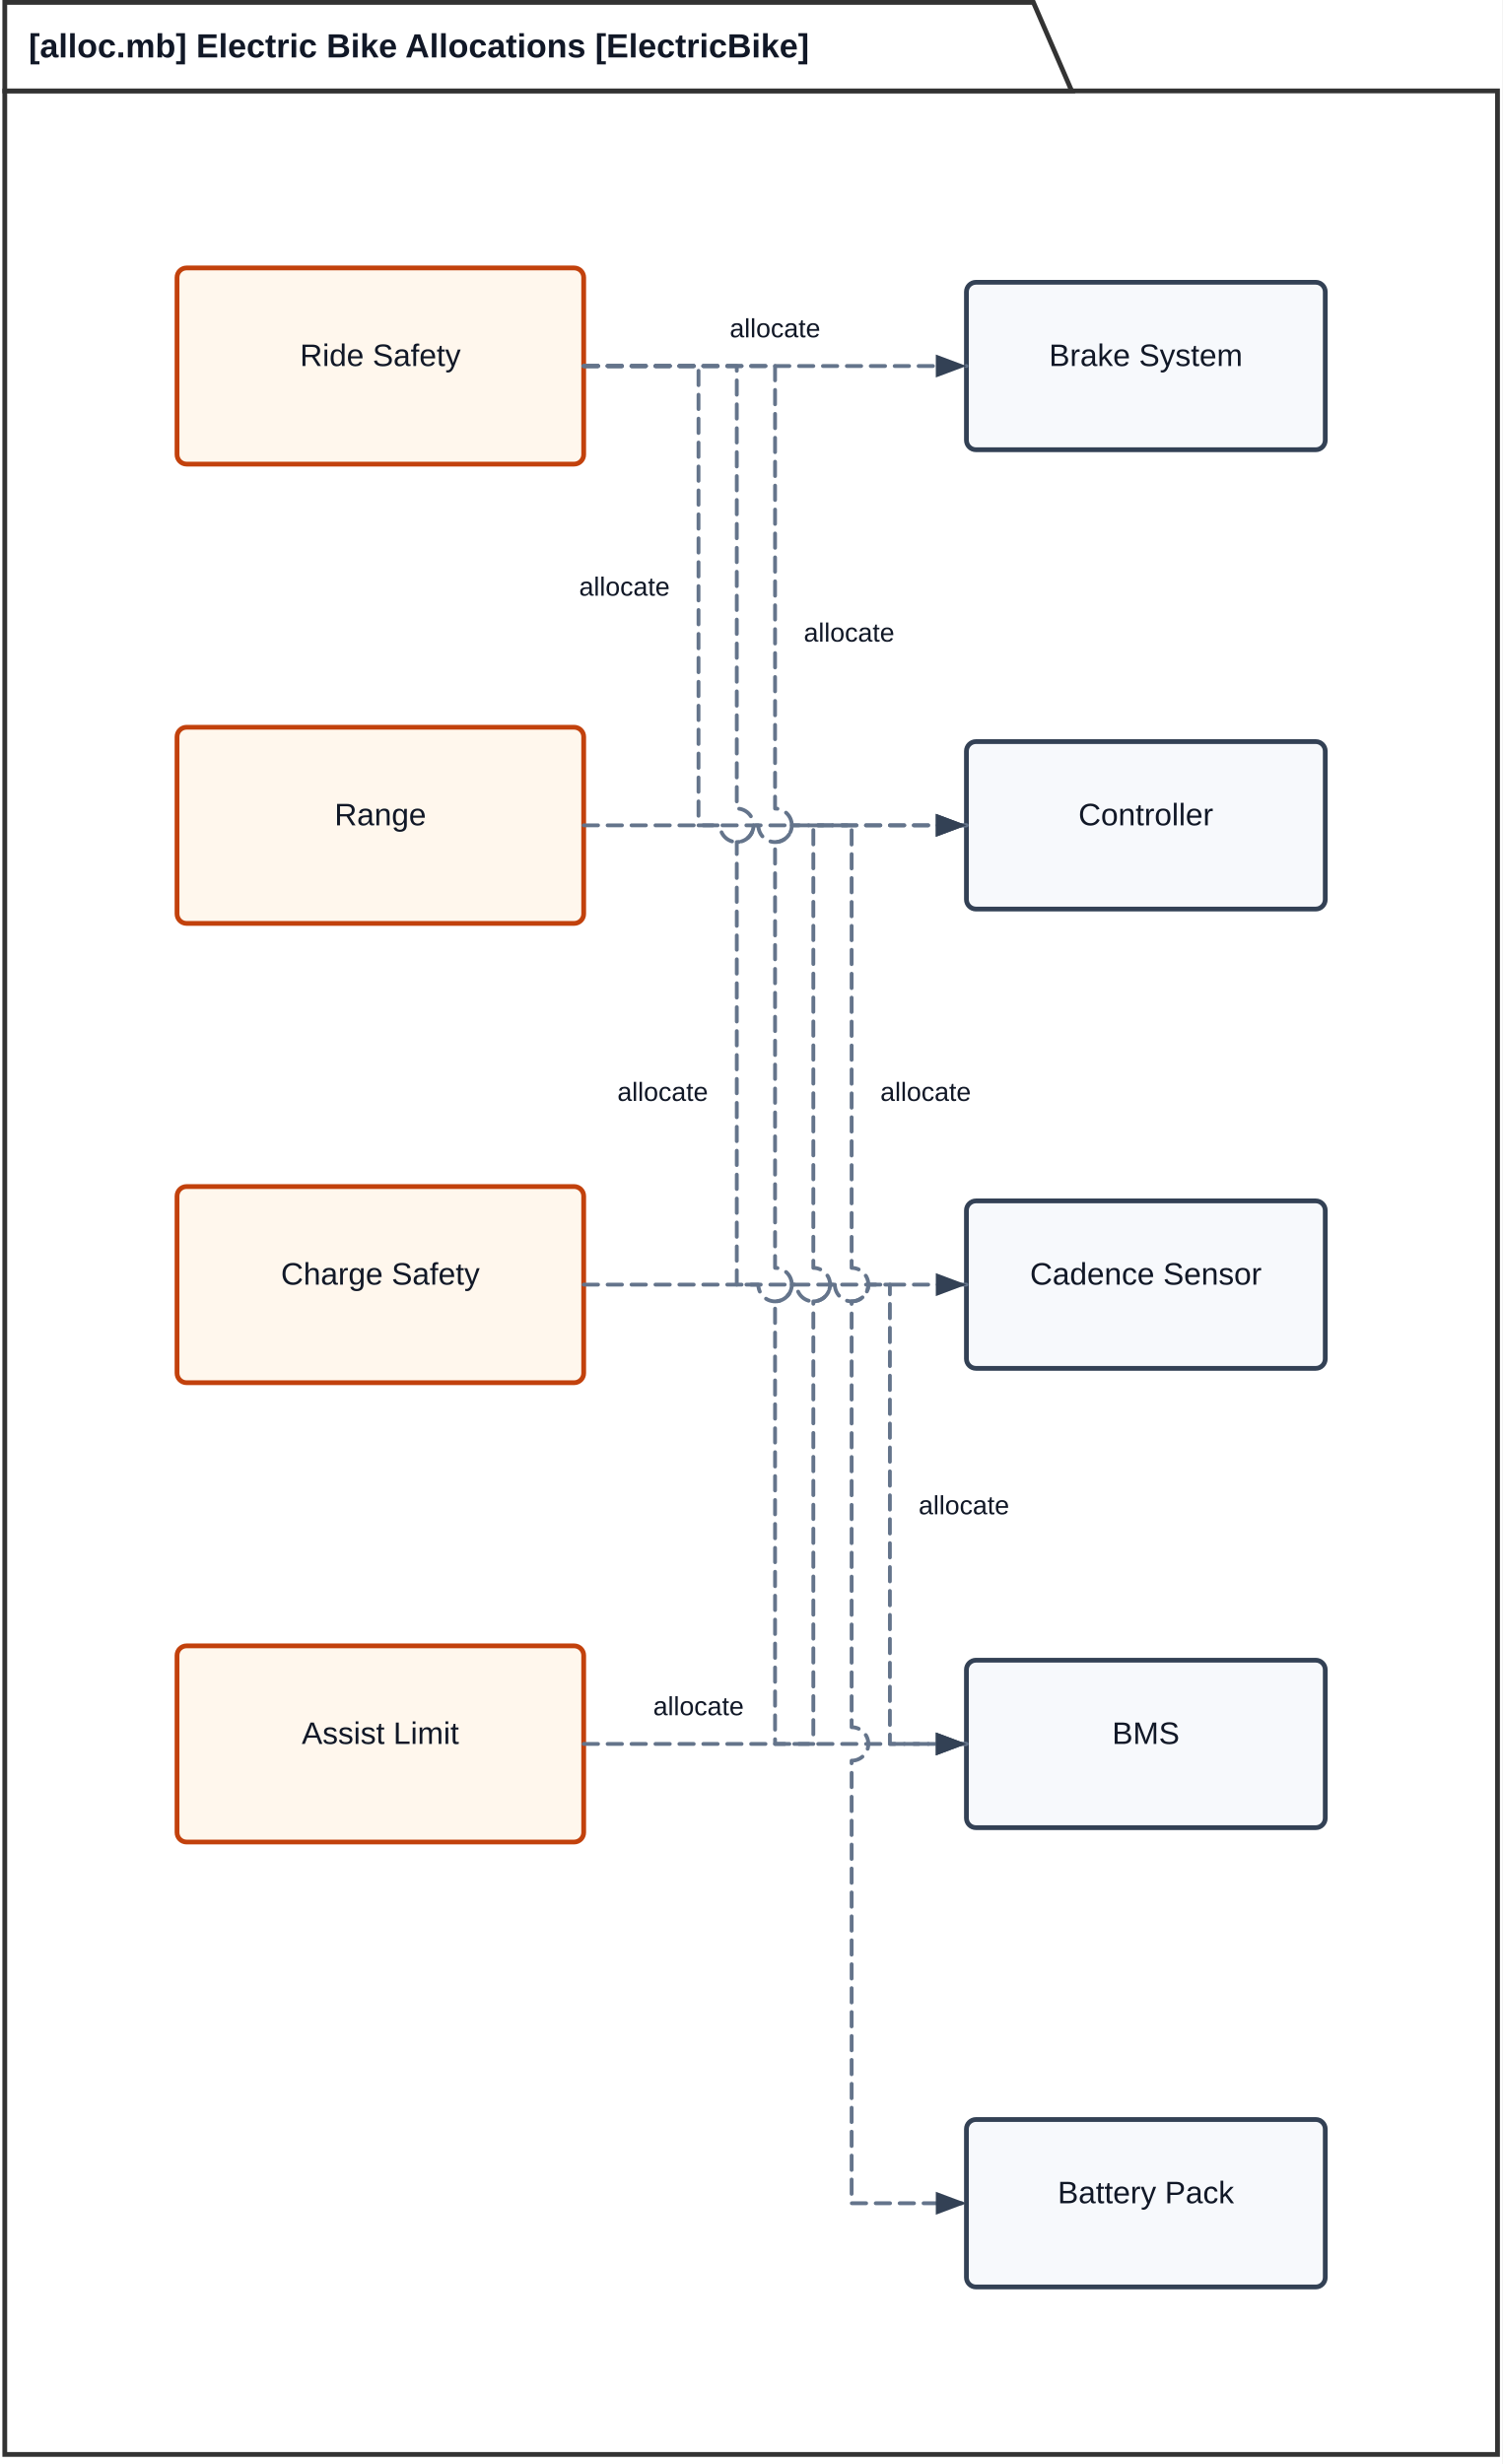
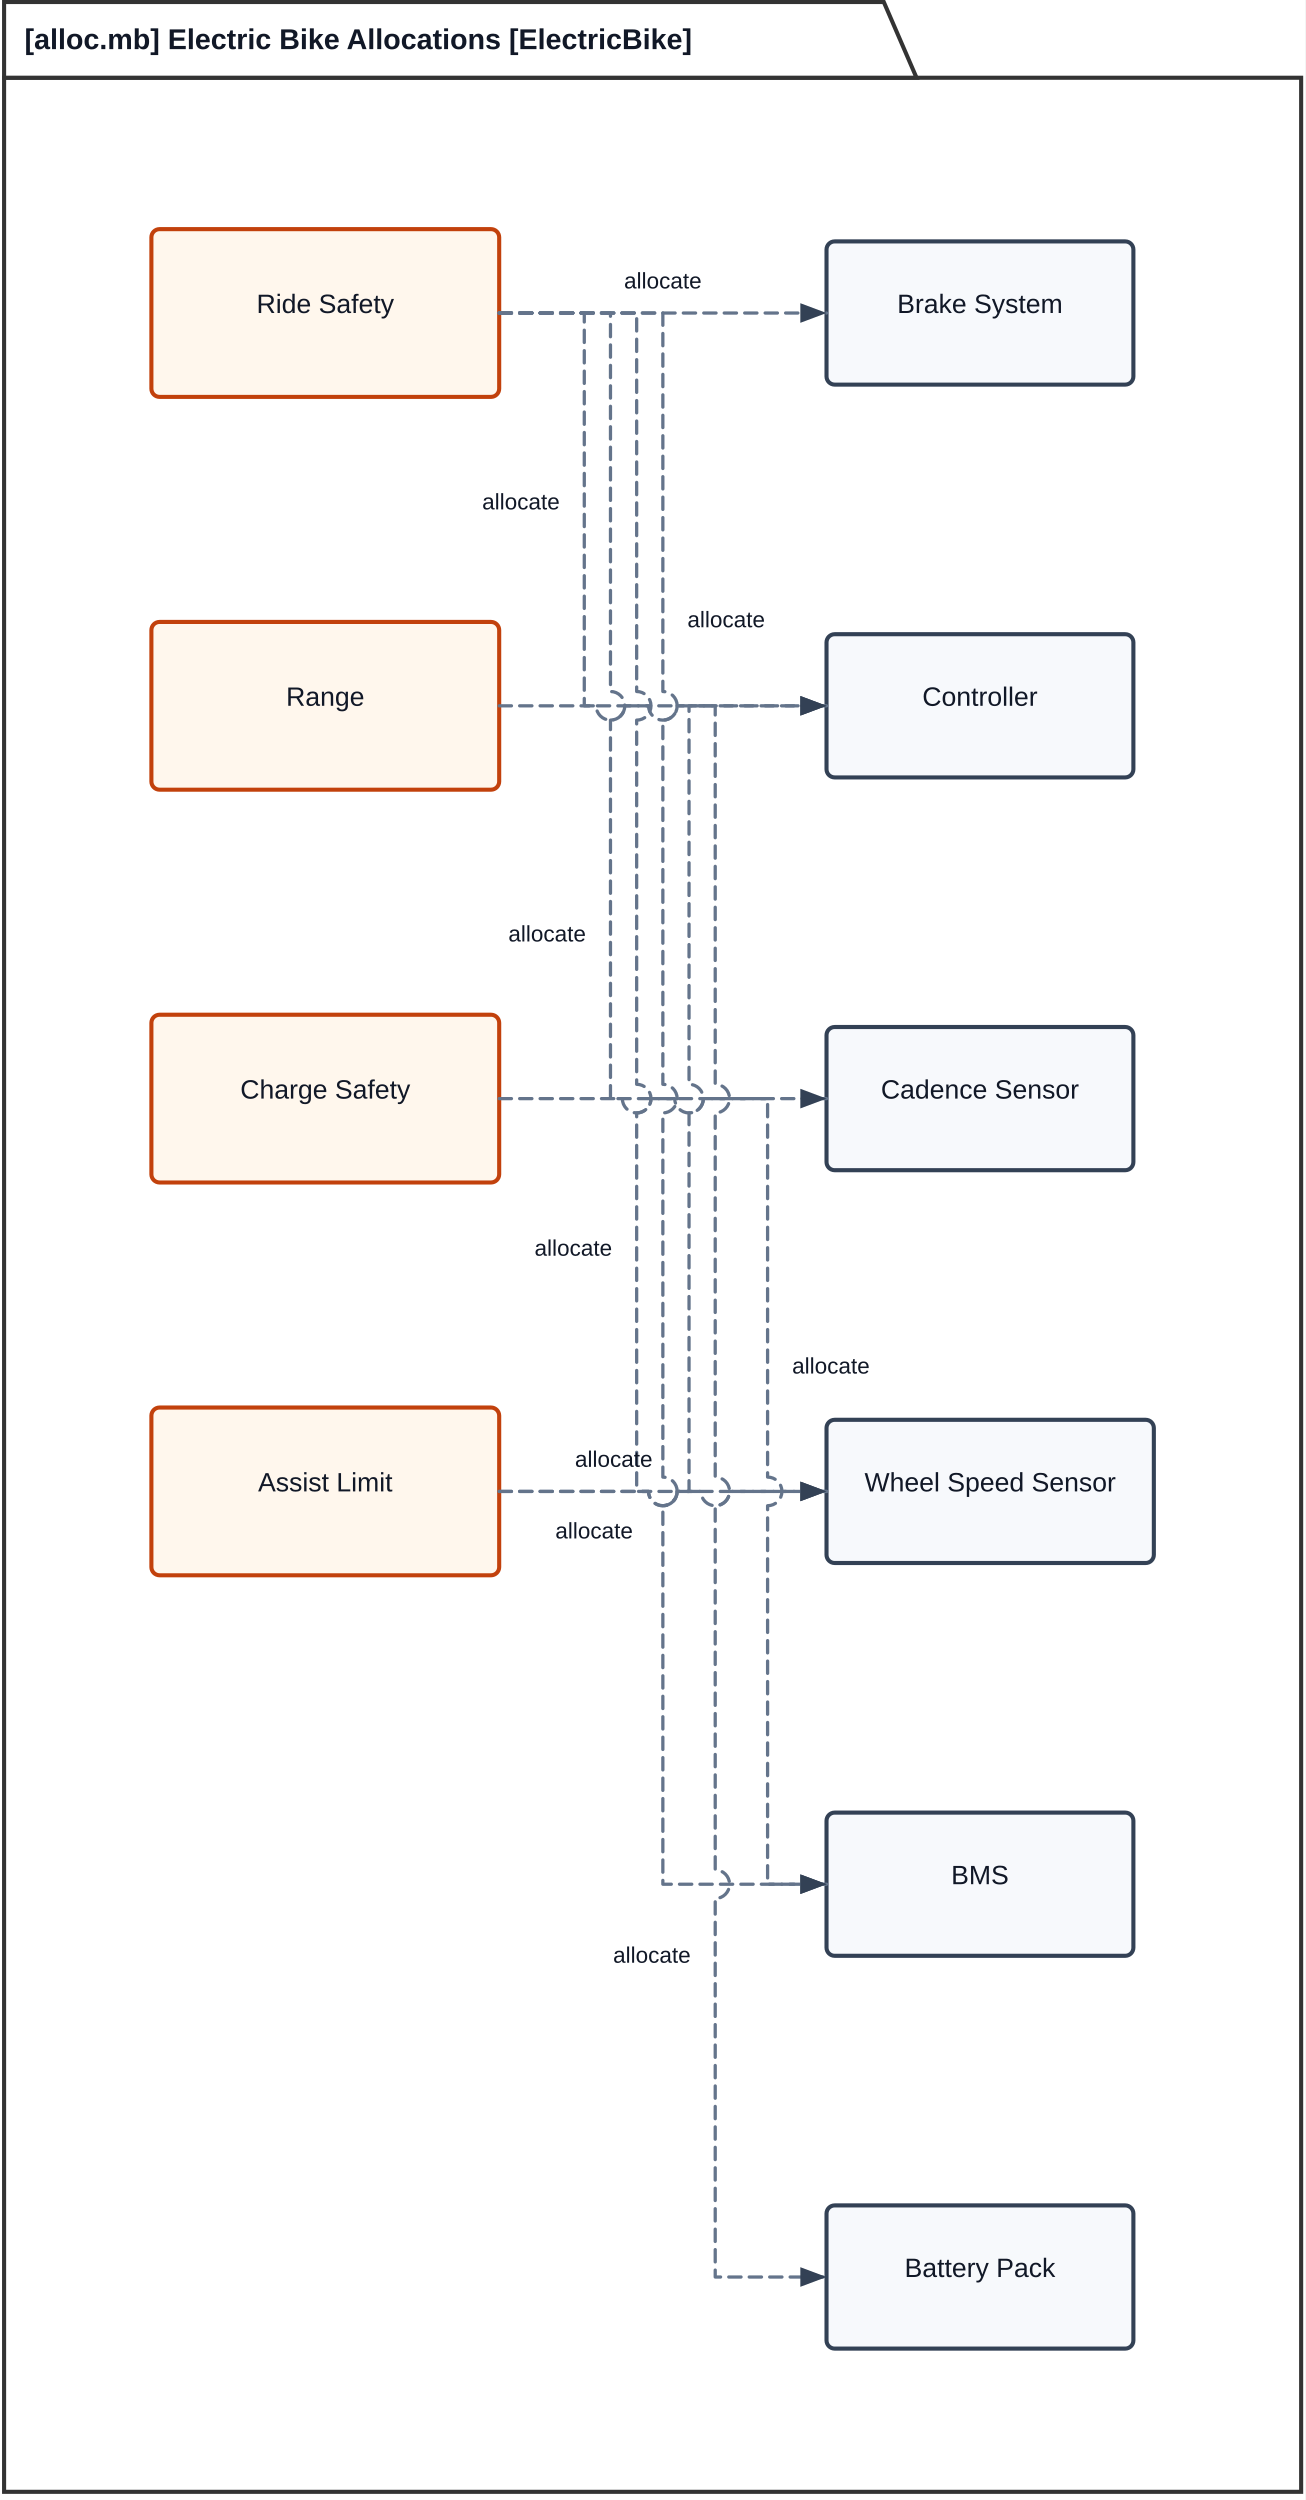
- <svg xmlns="http://www.w3.org/2000/svg" width="628" height="1030" viewBox="0 0 628 1030">
+ <svg xmlns="http://www.w3.org/2000/svg" width="638" height="1222" viewBox="0 0 638 1222">
  <defs>
    <style>text{font-family:Arial,Helvetica,sans-serif;fill:#111827}.label{font-size:13px}.small{font-size:11px}.header{font-size:14px;font-weight:600}</style>
    <marker id="arrow" markerWidth="8" markerHeight="6" refX="8" refY="3" orient="auto">
      <polygon points="0 0,8 3,0 6" fill="#1D4ED8" />
    </marker>
    <marker id="arrow-dark" markerWidth="8" markerHeight="6" refX="8" refY="3" orient="auto">
      <polygon points="0 0,8 3,0 6" fill="#334155" />
    </marker>
    <marker id="composition" markerWidth="12" markerHeight="12" refX="0" refY="6" orient="auto" markerUnits="strokeWidth">
      <polygon points="0 6,6 0,12 6,6 12" fill="#111827" stroke="#111827" />
    </marker>
  </defs>
-   <rect x="0" y="0" width="628" height="1030" fill="#FFFFFF" />
-   <rect x="2" y="38" width="624" height="988" fill="none" stroke="#333333" stroke-width="2" />
+   <rect x="0" y="0" width="638" height="1222" fill="#FFFFFF" />
+   <rect x="2" y="38" width="634" height="1180" fill="none" stroke="#333333" stroke-width="2" />
  <path d="M 2 1 H 432 L 448 38 H 2 Z" fill="#FFFFFF" stroke="#333333" stroke-width="2" />
  <text class="header" x="12" y="24">[alloc.mb] Electric Bike Allocations [ElectricBike]</text>
-   <rect x="2" y="38" width="624" height="990" fill="none" stroke="#333333" stroke-width="0" />
+   <rect x="2" y="38" width="634" height="1182" fill="none" stroke="#333333" stroke-width="0" />
  <g transform="translate(2,40)">
    <rect id="rideSafetyRequirement" x="72" y="72" width="170" height="82" rx="4" fill="#FFF7ED" stroke="#C2410C" stroke-width="2" />
    <text class="label" text-anchor="middle" x="157" y="113">Ride Safety</text>
    <rect id="rangeRequirement" x="72" y="264" width="170" height="82" rx="4" fill="#FFF7ED" stroke="#C2410C" stroke-width="2" />
    <text class="label" text-anchor="middle" x="157" y="305">Range</text>
    <rect id="chargeSafetyRequirement" x="72" y="456" width="170" height="82" rx="4" fill="#FFF7ED" stroke="#C2410C" stroke-width="2" />
    <text class="label" text-anchor="middle" x="157" y="497">Charge Safety</text>
    <rect id="assistLimitRequirement" x="72" y="648" width="170" height="82" rx="4" fill="#FFF7ED" stroke="#C2410C" stroke-width="2" />
    <text class="label" text-anchor="middle" x="157" y="689">Assist Limit</text>
    <rect id="brakeSystem" x="402" y="78" width="150" height="70" rx="4" fill="#F7F9FC" stroke="#334155" stroke-width="2" />
    <text class="label" text-anchor="middle" x="477" y="113">Brake System</text>
    <rect id="motorController" x="402" y="270" width="150" height="70" rx="4" fill="#F7F9FC" stroke="#334155" stroke-width="2" />
    <text class="label" text-anchor="middle" x="477" y="305">Controller</text>
    <rect id="cadenceSensor" x="402" y="462" width="150" height="70" rx="4" fill="#F7F9FC" stroke="#334155" stroke-width="2" />
    <text class="label" text-anchor="middle" x="477" y="497">Cadence Sensor</text>
-     <rect id="bms" x="402" y="654" width="150" height="70" rx="4" fill="#F7F9FC" stroke="#334155" stroke-width="2" />
-     <text class="label" text-anchor="middle" x="477" y="689">BMS</text>
-     <rect id="batteryPack" x="402" y="846" width="150" height="70" rx="4" fill="#F7F9FC" stroke="#334155" stroke-width="2" />
-     <text class="label" text-anchor="middle" x="477" y="881">Battery Pack</text>
+     <rect id="wheelSpeedSensor" x="402" y="654" width="160" height="70" rx="4" fill="#F7F9FC" stroke="#334155" stroke-width="2" />
+     <text class="label" text-anchor="middle" x="482" y="689">Wheel Speed Sensor</text>
+     <rect id="bms" x="402" y="846" width="150" height="70" rx="4" fill="#F7F9FC" stroke="#334155" stroke-width="2" />
+     <text class="label" text-anchor="middle" x="477" y="881">BMS</text>
+     <rect id="batteryPack" x="402" y="1038" width="150" height="70" rx="4" fill="#F7F9FC" stroke="#334155" stroke-width="2" />
+     <text class="label" text-anchor="middle" x="477" y="1073">Battery Pack</text>
    <path d="M 242,113 L 402,113" fill="none" stroke="#64748B" stroke-width="1.6" stroke-linejoin="round" stroke-linecap="round" stroke-dasharray="6 4" marker-end="url(#arrow-dark)" />
-     <path d="M 242,113 L 290,113 L 290,305 L 402,305" fill="none" stroke="#64748B" stroke-width="1.6" stroke-linejoin="round" stroke-linecap="round" stroke-dasharray="6 4" marker-end="url(#arrow-dark)" />
-     <path d="M 242,113 L 306,113 L 306,298 A 7 7 0 0 1 306,312 L 306,497 L 402,497" fill="none" stroke="#64748B" stroke-width="1.6" stroke-linejoin="round" stroke-linecap="round" stroke-dasharray="6 4" marker-end="url(#arrow-dark)" />
-     <path d="M 242,113 L 322,113 L 322,298 A 7 7 0 0 1 322,312 L 322,490 A 7 7 0 0 1 322,504 L 322,689 L 402,689" fill="none" stroke="#64748B" stroke-width="1.6" stroke-linejoin="round" stroke-linecap="round" stroke-dasharray="6 4" marker-end="url(#arrow-dark)" />
-     <path d="M 242,305 L 299,305 A 7 7 0 0 0 313,305 L 315,305 A 7 7 0 0 0 329,305 L 354,305 L 354,490 A 7 7 0 0 1 354,504 L 354,682 A 7 7 0 0 1 354,696 L 354,881 L 402,881" fill="none" stroke="#64748B" stroke-width="1.6" stroke-linejoin="round" stroke-linecap="round" stroke-dasharray="6 4" marker-end="url(#arrow-dark)" />
-     <path d="M 242,689 L 338,689 L 338,504 A 7 7 0 0 0 338,490 L 338,305 L 402,305" fill="none" stroke="#64748B" stroke-width="1.6" stroke-linejoin="round" stroke-linecap="round" stroke-dasharray="6 4" marker-end="url(#arrow-dark)" />
-     <path d="M 242,497 L 315,497 A 7 7 0 0 0 329,497 L 331,497 A 7 7 0 0 0 345,497 L 347,497 A 7 7 0 0 0 361,497 L 370,497 L 370,689 L 402,689" fill="none" stroke="#64748B" stroke-width="1.6" stroke-linejoin="round" stroke-linecap="round" stroke-dasharray="6 4" marker-end="url(#arrow-dark)" />
+     <path d="M 242,113 L 283.6,113 L 283.6,305 L 402,305" fill="none" stroke="#64748B" stroke-width="1.6" stroke-linejoin="round" stroke-linecap="round" stroke-dasharray="6 4" marker-end="url(#arrow-dark)" />
+     <path d="M 242,113 L 296.4,113 L 296.4,298 A 7 7 0 0 1 296.4,312 L 296.4,497 L 402,497" fill="none" stroke="#64748B" stroke-width="1.6" stroke-linejoin="round" stroke-linecap="round" stroke-dasharray="6 4" marker-end="url(#arrow-dark)" />
+     <path d="M 242,113 L 309.2,113 L 309.2,298 A 7 7 0 0 1 309.2,312 L 309.2,490 A 7 7 0 0 1 309.2,504 L 309.2,689 L 402,689" fill="none" stroke="#64748B" stroke-width="1.6" stroke-linejoin="round" stroke-linecap="round" stroke-dasharray="6 4" marker-end="url(#arrow-dark)" />
+     <path d="M 242,113 L 322,113 L 322,298 A 7 7 0 0 1 322,312 L 322,490 A 7 7 0 0 1 322,504 L 322,682 A 7 7 0 0 1 322,696 L 322,881 L 402,881" fill="none" stroke="#64748B" stroke-width="1.6" stroke-linejoin="round" stroke-linecap="round" stroke-dasharray="6 4" marker-end="url(#arrow-dark)" />
+     <path d="M 242,305 L 289.4,305 A 7 7 0 0 0 303.4,305 L 315,305 A 7 7 0 0 0 329,305 L 347.6,305 L 347.6,490 A 7 7 0 0 1 347.6,504 L 347.6,682 A 7 7 0 0 1 347.6,696 L 347.6,874 A 7 7 0 0 1 347.6,888 L 347.6,1073 L 402,1073" fill="none" stroke="#64748B" stroke-width="1.6" stroke-linejoin="round" stroke-linecap="round" stroke-dasharray="6 4" marker-end="url(#arrow-dark)" />
+     <path d="M 242,689 L 315,689 A 7 7 0 0 0 329,689 L 334.8,689 L 334.8,504 A 7 7 0 0 0 334.8,490 L 334.8,305 L 402,305" fill="none" stroke="#64748B" stroke-width="1.6" stroke-linejoin="round" stroke-linecap="round" stroke-dasharray="6 4" marker-end="url(#arrow-dark)" />
+     <path d="M 242,689 L 315,689 A 7 7 0 0 0 329,689 L 340.6,689 A 7 7 0 0 0 354.6,689 L 402,689" fill="none" stroke="#64748B" stroke-width="1.6" stroke-linejoin="round" stroke-linecap="round" stroke-dasharray="6 4" marker-end="url(#arrow-dark)" />
+     <path d="M 242,497 L 302.2,497 A 7 7 0 0 0 316.2,497 L 327.8,497 A 7 7 0 0 0 341.8,497 L 373.2,497 L 373.2,682 A 7 7 0 0 1 373.2,696 L 373.2,881 L 402,881" fill="none" stroke="#64748B" stroke-width="1.6" stroke-linejoin="round" stroke-linecap="round" stroke-dasharray="6 4" marker-end="url(#arrow-dark)" />
    <text class="small" text-anchor="middle" x="322" y="101">allocate</text>
-     <text class="small" text-anchor="end" x="278" y="209">allocate</text>
-     <text class="small" text-anchor="end" x="294" y="420.2">allocate</text>
-     <text class="small" x="334" y="228.2">allocate</text>
-     <text class="small" x="366" y="420.2">allocate</text>
-     <text class="small" text-anchor="middle" x="290" y="677">allocate</text>
-     <text class="small" x="382" y="593">allocate</text>
+     <text class="small" text-anchor="end" x="271.6" y="209">allocate</text>
+     <text class="small" text-anchor="end" x="284.4" y="420.2">allocate</text>
+     <text class="small" text-anchor="end" x="297.2" y="573.8">allocate</text>
+     <text class="small" x="334" y="266.6">allocate</text>
+     <text class="small" text-anchor="end" x="335.6" y="919.4">allocate</text>
+     <text class="small" text-anchor="middle" x="288.4" y="712">allocate</text>
+     <text class="small" text-anchor="middle" x="298" y="677">allocate</text>
+     <text class="small" x="385.2" y="631.4">allocate</text>
  </g>
</svg>
